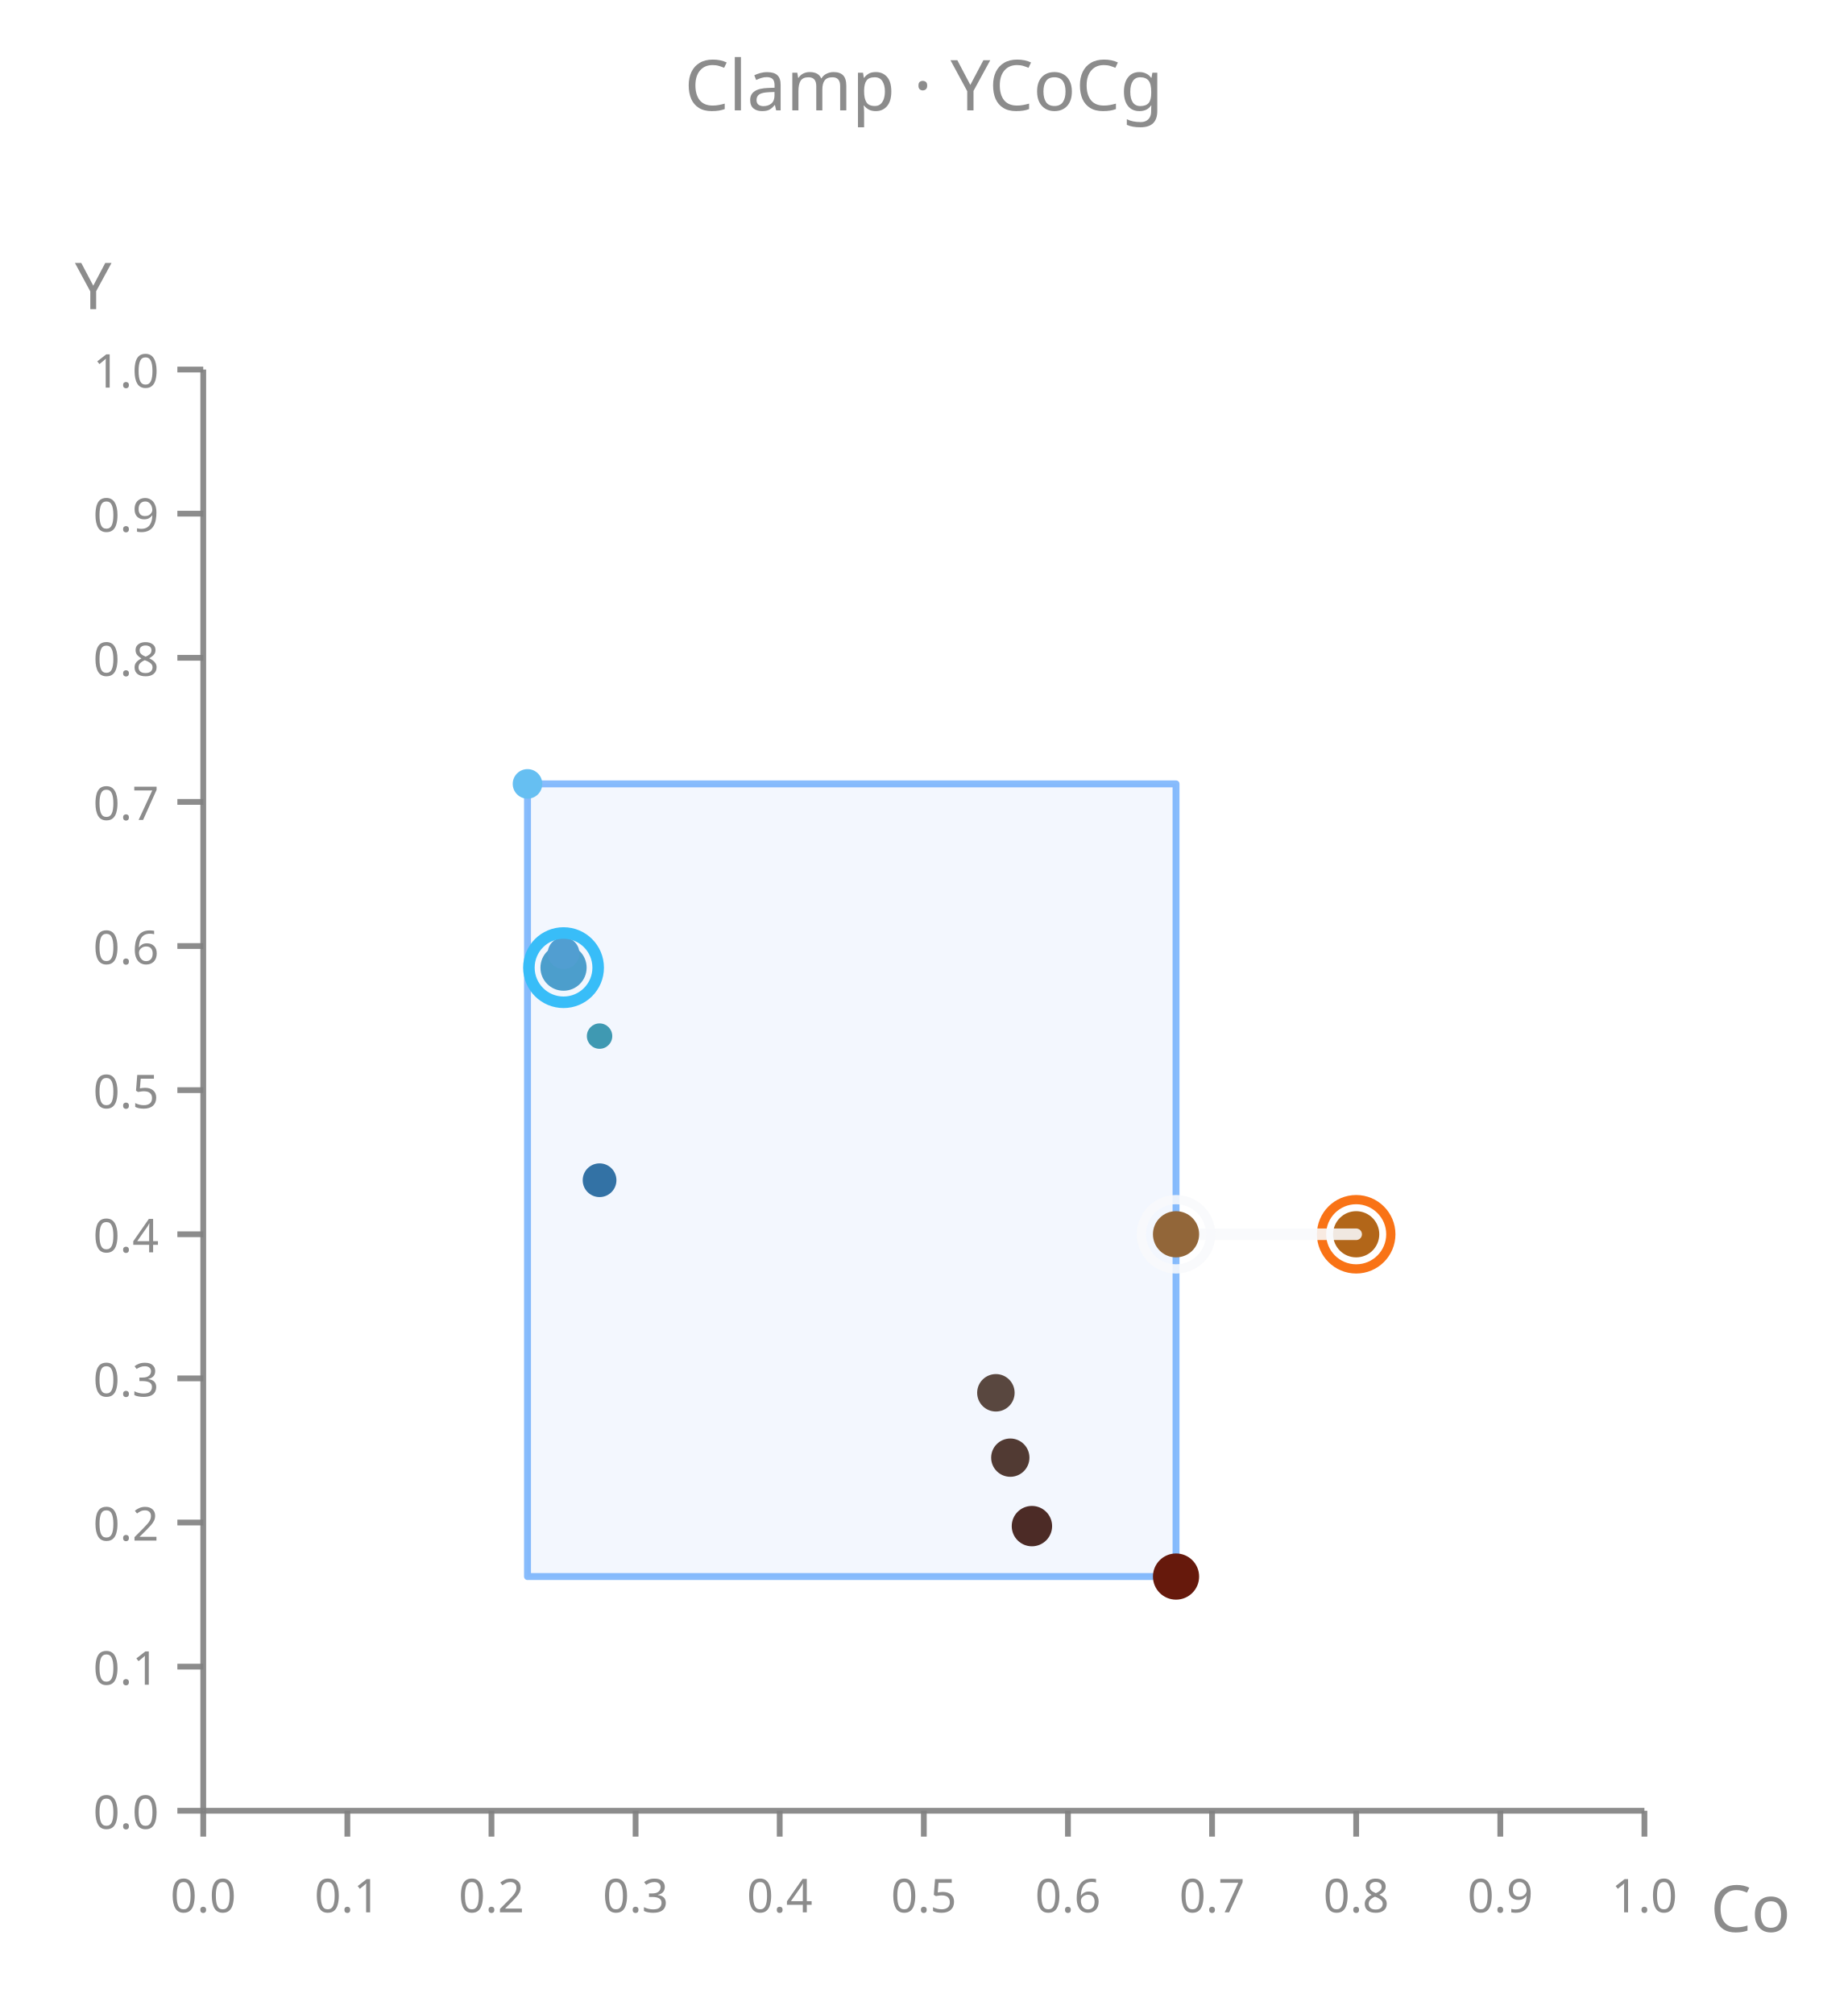
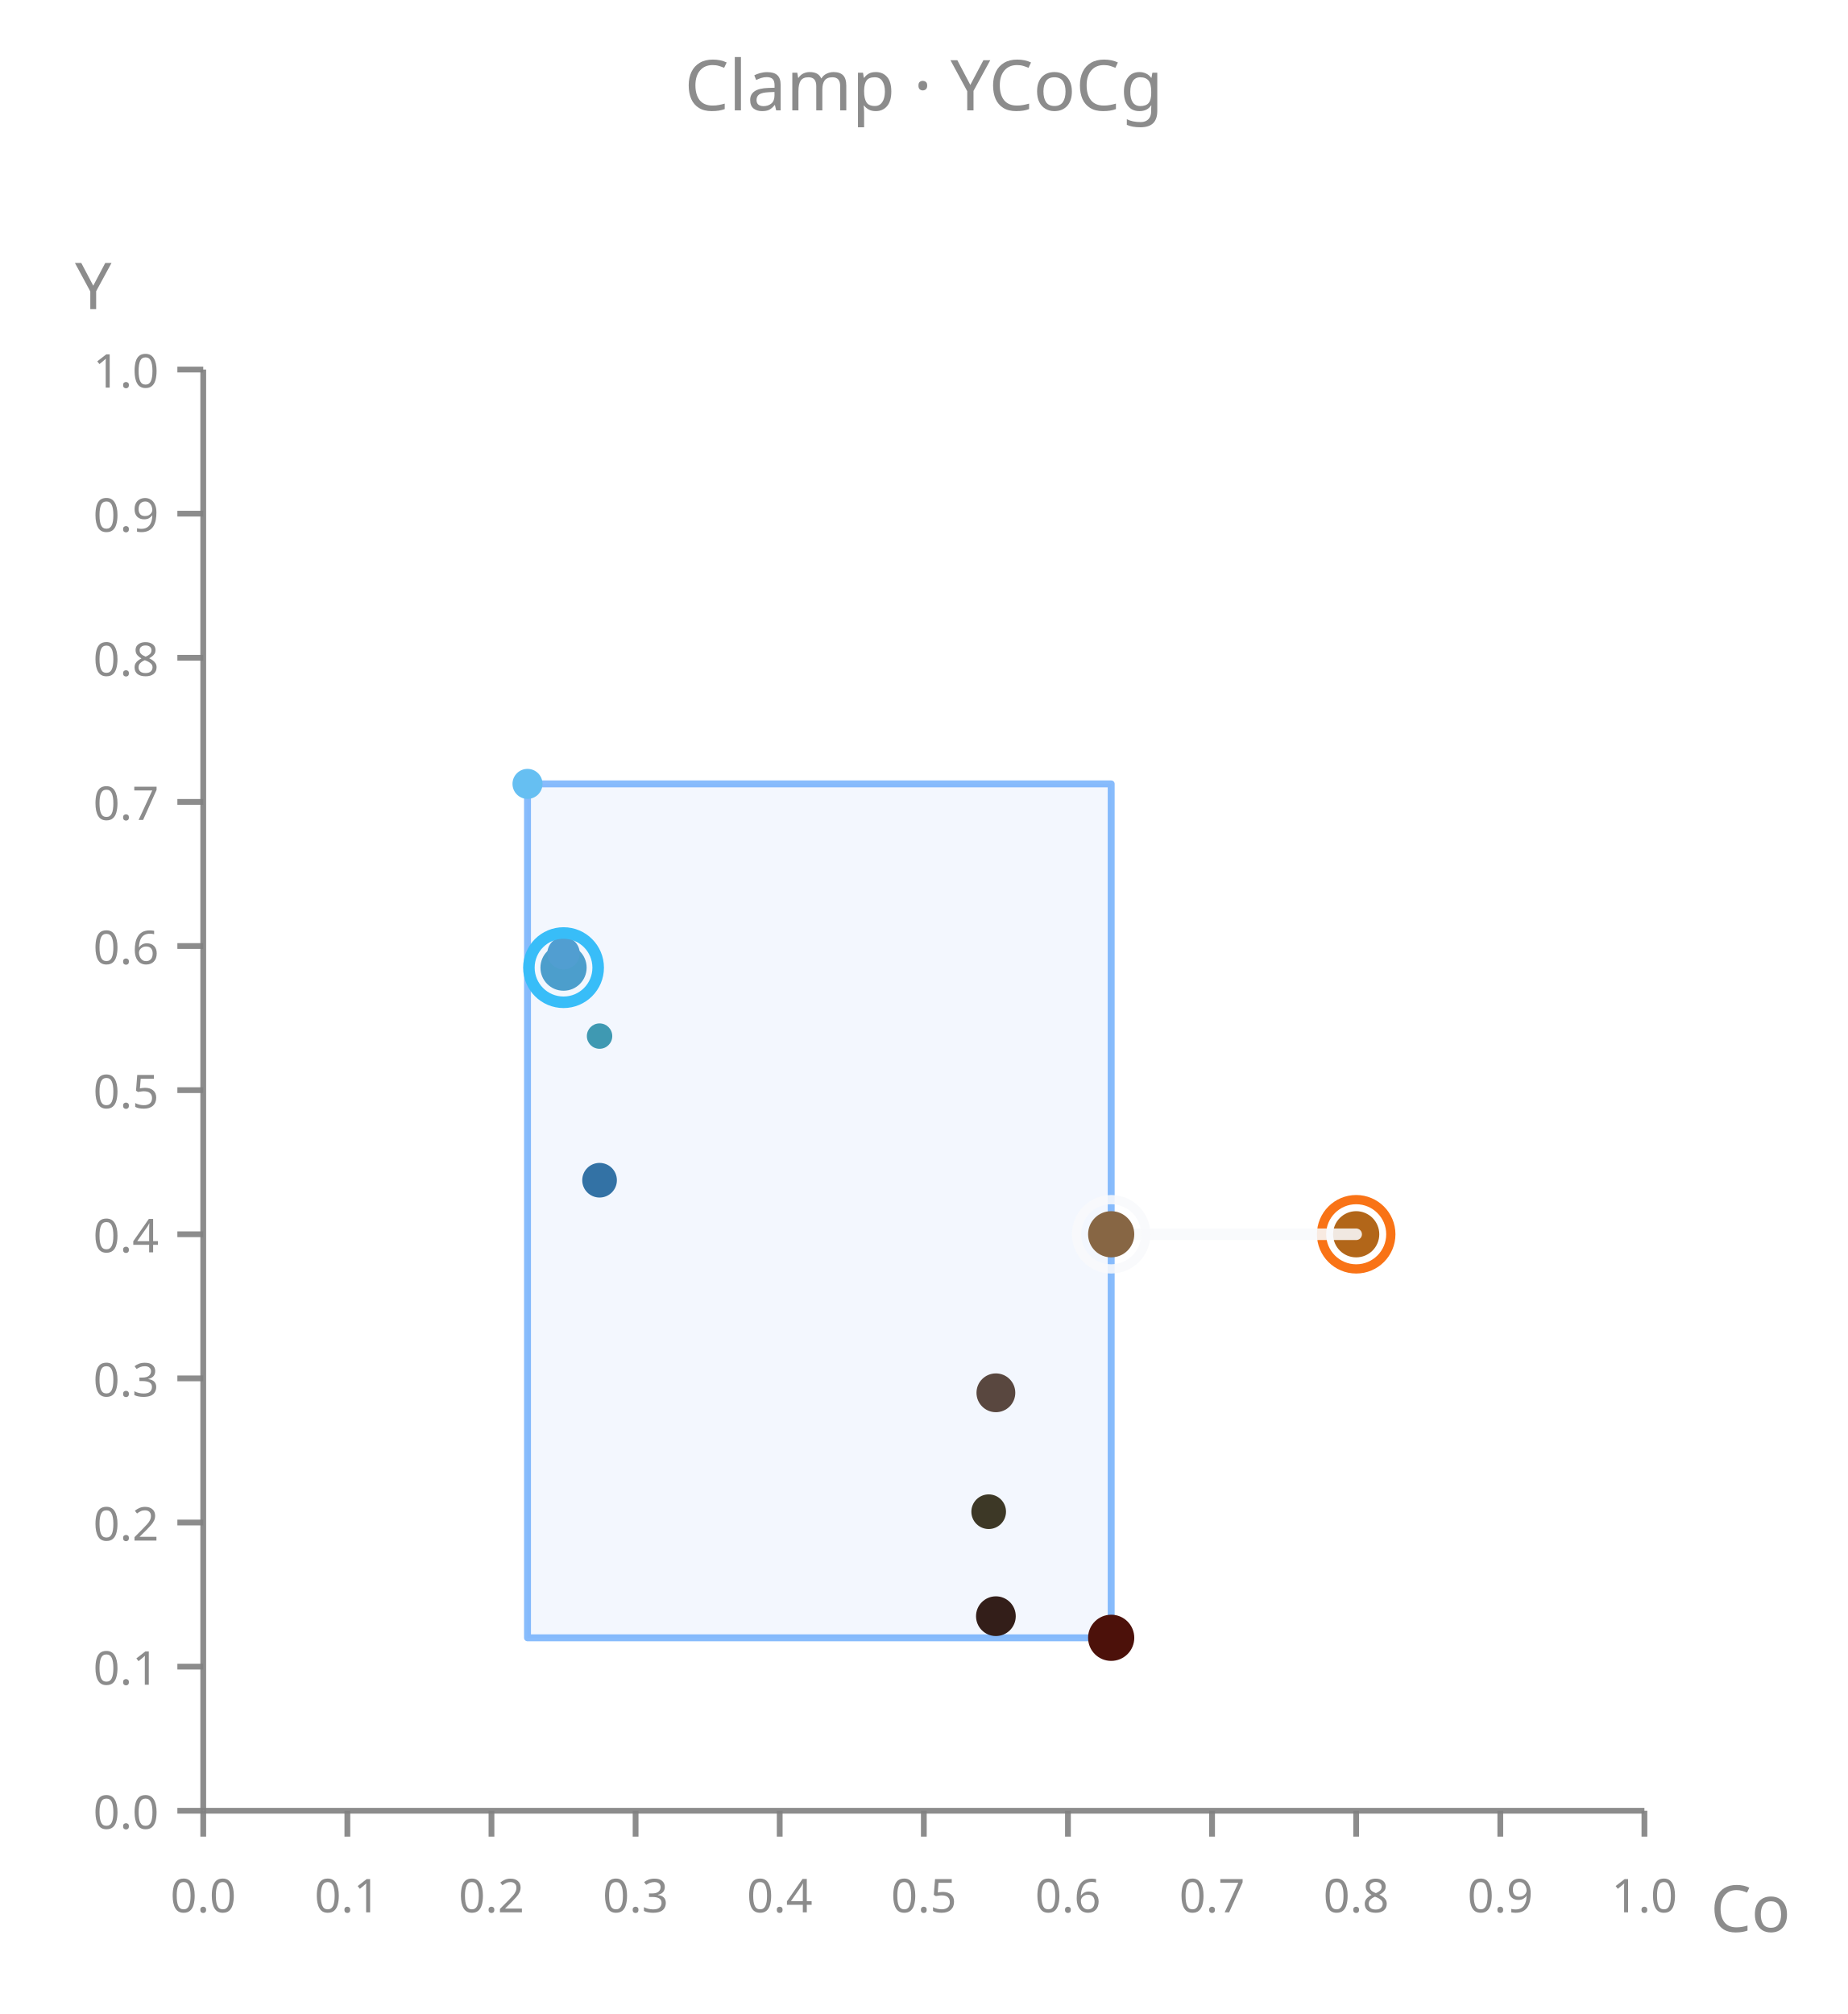
<svg xmlns="http://www.w3.org/2000/svg" baseProfile="full" height="436.0px" version="1.1" viewBox="0,0,400.0,436.0" width="400.0px">
  <defs />
  <g class="layer_bg" />
  <g class="layer_boundary">
-     <polygon fill="rgba(59,130,246,0.06)" points="114.2,341.3 254.6,341.3 254.6,169.7 114.2,169.7" stroke="rgba(96,165,250,0.75)" stroke-linejoin="round" stroke-width="1.5" />
+     <polygon fill="rgba(59,130,246,0.06)" points="114.2,354.56 240.56,354.56 240.56,169.7 114.2,169.7" stroke="rgba(96,165,250,0.75)" stroke-linejoin="round" stroke-width="1.5" />
  </g>
  <g class="layer_axes">
    <line fill="none" stroke="rgba(128,128,128,0.9)" stroke-width="1.25" x1="44.0" x2="356" y1="392.0" y2="392.0" />
    <line fill="none" stroke="rgba(128,128,128,0.9)" stroke-width="1.25" x1="44.0" x2="44.0" y1="392.0" y2="80" />
    <line fill="none" stroke="rgba(128,128,128,0.9)" stroke-width="1.25" x1="44.0" x2="44.0" y1="392.0" y2="397.6" />
    <text dominant-baseline="hanging" fill="rgba(128,128,128,0.9)" font-family="sans-serif" font-size="10.08" text-anchor="middle" x="44.0" y="406.168">0.0</text>
    <line fill="none" stroke="rgba(128,128,128,0.9)" stroke-width="1.25" x1="75.2" x2="75.2" y1="392.0" y2="397.6" />
    <text dominant-baseline="hanging" fill="rgba(128,128,128,0.9)" font-family="sans-serif" font-size="10.08" text-anchor="middle" x="75.2" y="406.168">0.1</text>
    <line fill="none" stroke="rgba(128,128,128,0.9)" stroke-width="1.25" x1="106.4" x2="106.4" y1="392.0" y2="397.6" />
    <text dominant-baseline="hanging" fill="rgba(128,128,128,0.9)" font-family="sans-serif" font-size="10.08" text-anchor="middle" x="106.4" y="406.168">0.2</text>
    <line fill="none" stroke="rgba(128,128,128,0.9)" stroke-width="1.25" x1="137.6" x2="137.6" y1="392.0" y2="397.6" />
    <text dominant-baseline="hanging" fill="rgba(128,128,128,0.9)" font-family="sans-serif" font-size="10.08" text-anchor="middle" x="137.6" y="406.168">0.3</text>
    <line fill="none" stroke="rgba(128,128,128,0.9)" stroke-width="1.25" x1="168.8" x2="168.8" y1="392.0" y2="397.6" />
    <text dominant-baseline="hanging" fill="rgba(128,128,128,0.9)" font-family="sans-serif" font-size="10.08" text-anchor="middle" x="168.8" y="406.168">0.4</text>
    <line fill="none" stroke="rgba(128,128,128,0.9)" stroke-width="1.25" x1="200" x2="200" y1="392.0" y2="397.6" />
    <text dominant-baseline="hanging" fill="rgba(128,128,128,0.9)" font-family="sans-serif" font-size="10.08" text-anchor="middle" x="200" y="406.168">0.5</text>
    <line fill="none" stroke="rgba(128,128,128,0.9)" stroke-width="1.25" x1="231.2" x2="231.2" y1="392.0" y2="397.6" />
    <text dominant-baseline="hanging" fill="rgba(128,128,128,0.9)" font-family="sans-serif" font-size="10.08" text-anchor="middle" x="231.2" y="406.168">0.6</text>
    <line fill="none" stroke="rgba(128,128,128,0.9)" stroke-width="1.25" x1="262.4" x2="262.4" y1="392.0" y2="397.6" />
    <text dominant-baseline="hanging" fill="rgba(128,128,128,0.9)" font-family="sans-serif" font-size="10.08" text-anchor="middle" x="262.4" y="406.168">0.7</text>
    <line fill="none" stroke="rgba(128,128,128,0.9)" stroke-width="1.25" x1="293.6" x2="293.6" y1="392.0" y2="397.6" />
    <text dominant-baseline="hanging" fill="rgba(128,128,128,0.9)" font-family="sans-serif" font-size="10.08" text-anchor="middle" x="293.6" y="406.168">0.8</text>
    <line fill="none" stroke="rgba(128,128,128,0.9)" stroke-width="1.25" x1="324.8" x2="324.8" y1="392.0" y2="397.6" />
    <text dominant-baseline="hanging" fill="rgba(128,128,128,0.9)" font-family="sans-serif" font-size="10.08" text-anchor="middle" x="324.8" y="406.168">0.9</text>
    <line fill="none" stroke="rgba(128,128,128,0.9)" stroke-width="1.25" x1="356" x2="356" y1="392.0" y2="397.6" />
    <text dominant-baseline="hanging" fill="rgba(128,128,128,0.9)" font-family="sans-serif" font-size="10.08" text-anchor="middle" x="356" y="406.168">1.0</text>
    <line fill="none" stroke="rgba(128,128,128,0.9)" stroke-width="1.25" x1="44.0" x2="38.4" y1="392.0" y2="392.0" />
    <text dominant-baseline="central" fill="rgba(128,128,128,0.9)" font-family="sans-serif" font-size="10.08" text-anchor="end" x="34.4" y="392.0">0.0</text>
    <line fill="none" stroke="rgba(128,128,128,0.9)" stroke-width="1.25" x1="44.0" x2="38.4" y1="360.8" y2="360.8" />
    <text dominant-baseline="central" fill="rgba(128,128,128,0.9)" font-family="sans-serif" font-size="10.08" text-anchor="end" x="34.4" y="360.8">0.1</text>
    <line fill="none" stroke="rgba(128,128,128,0.9)" stroke-width="1.25" x1="44.0" x2="38.4" y1="329.6" y2="329.6" />
    <text dominant-baseline="central" fill="rgba(128,128,128,0.9)" font-family="sans-serif" font-size="10.08" text-anchor="end" x="34.4" y="329.6">0.2</text>
    <line fill="none" stroke="rgba(128,128,128,0.9)" stroke-width="1.25" x1="44.0" x2="38.4" y1="298.4" y2="298.4" />
    <text dominant-baseline="central" fill="rgba(128,128,128,0.9)" font-family="sans-serif" font-size="10.08" text-anchor="end" x="34.4" y="298.4">0.3</text>
    <line fill="none" stroke="rgba(128,128,128,0.9)" stroke-width="1.25" x1="44.0" x2="38.4" y1="267.2" y2="267.2" />
    <text dominant-baseline="central" fill="rgba(128,128,128,0.9)" font-family="sans-serif" font-size="10.08" text-anchor="end" x="34.4" y="267.2">0.4</text>
    <line fill="none" stroke="rgba(128,128,128,0.9)" stroke-width="1.25" x1="44.0" x2="38.4" y1="236" y2="236" />
    <text dominant-baseline="central" fill="rgba(128,128,128,0.9)" font-family="sans-serif" font-size="10.08" text-anchor="end" x="34.4" y="236">0.5</text>
    <line fill="none" stroke="rgba(128,128,128,0.9)" stroke-width="1.25" x1="44.0" x2="38.4" y1="204.8" y2="204.8" />
    <text dominant-baseline="central" fill="rgba(128,128,128,0.9)" font-family="sans-serif" font-size="10.08" text-anchor="end" x="34.4" y="204.8">0.6</text>
    <line fill="none" stroke="rgba(128,128,128,0.9)" stroke-width="1.25" x1="44.0" x2="38.4" y1="173.6" y2="173.6" />
    <text dominant-baseline="central" fill="rgba(128,128,128,0.9)" font-family="sans-serif" font-size="10.08" text-anchor="end" x="34.4" y="173.6">0.7</text>
    <line fill="none" stroke="rgba(128,128,128,0.9)" stroke-width="1.25" x1="44.0" x2="38.4" y1="142.4" y2="142.4" />
    <text dominant-baseline="central" fill="rgba(128,128,128,0.9)" font-family="sans-serif" font-size="10.08" text-anchor="end" x="34.4" y="142.4">0.8</text>
    <line fill="none" stroke="rgba(128,128,128,0.9)" stroke-width="1.25" x1="44.0" x2="38.4" y1="111.2" y2="111.2" />
    <text dominant-baseline="central" fill="rgba(128,128,128,0.9)" font-family="sans-serif" font-size="10.08" text-anchor="end" x="34.4" y="111.2">0.9</text>
    <line fill="none" stroke="rgba(128,128,128,0.9)" stroke-width="1.25" x1="44.0" x2="38.4" y1="80" y2="80" />
    <text dominant-baseline="central" fill="rgba(128,128,128,0.9)" font-family="sans-serif" font-size="10.08" text-anchor="end" x="34.4" y="80">1.0</text>
    <text fill="rgba(128,128,128,0.9)" font-family="sans-serif" font-size="14" x="370.3" y="418.208">Co</text>
    <text fill="rgba(128,128,128,0.9)" font-family="sans-serif" font-size="14" x="16.224" y="66.928">Y</text>
  </g>
  <g class="layer_dots">
    <circle cx="129.8" cy="224.3" fill="rgb(63,153,178)" r="2.75" stroke="none" />
-     <circle cx="114.2" cy="169.7" fill="rgb(102,191,242)" r="3.2" stroke="none" />
+     <circle cx="114.2" cy="169.7" fill="rgb(102,191,242)" r="3.25" stroke="none" />
    <circle cx="122" cy="209.48" fill="rgb(76,158,204)" r="5.0" stroke="none" />
-     <circle cx="122" cy="206.36" fill="rgb(81,158,209)" r="3.425" stroke="none" />
-     <circle cx="129.8" cy="255.5" fill="rgb(51,114,165)" r="3.65" stroke="none" />
-     <circle cx="215.6" cy="301.52" fill="rgb(89,71,63)" r="4.055" stroke="none" />
-     <circle cx="218.72" cy="315.56" fill="rgb(81,58,51)" r="4.145" stroke="none" />
-     <circle cx="223.4" cy="330.38" fill="rgb(76,43,38)" r="4.37" stroke="none" />
-     <circle cx="254.6" cy="341.3" fill="rgb(102,25,12)" r="5.0" stroke="none" />
+     <circle cx="122" cy="206.36" fill="rgb(81,158,209)" r="3.5" stroke="none" />
+     <circle cx="214.04" cy="327.26" fill="rgb(61,56,38)" r="3.75" stroke="none" />
+     <circle cx="129.8" cy="255.5" fill="rgb(51,114,165)" r="3.75" stroke="none" />
+     <circle cx="215.6" cy="301.52" fill="rgb(89,71,63)" r="4.2" stroke="none" />
+     <circle cx="215.6" cy="349.88" fill="rgb(51,30,25)" r="4.3" stroke="none" />
+     <circle cx="240.56" cy="354.56" fill="rgb(76,17,10)" r="5.0" stroke="none" />
    <circle cx="293.6" cy="267.2" fill="rgb(178,102,25)" r="5.0" stroke="none" />
  </g>
  <g class="layer_overlay">
    <circle cx="122" cy="209.48" fill="none" r="7.5" stroke="rgba(56,189,248,1.0)" stroke-width="2.5" />
    <circle cx="293.6" cy="267.2" fill="none" r="7.5" stroke="rgba(249,115,22,1.0)" stroke-width="2.0" />
-     <line stroke="rgba(248,250,252,0.88)" stroke-linecap="round" stroke-width="2.5" x1="293.6" x2="254.6" y1="267.2" y2="267.2" />
-     <circle cx="254.6" cy="267.2" fill="rgb(146,102,57)" r="5.0" stroke="none" />
-     <circle cx="254.6" cy="267.2" fill="none" r="7.5" stroke="rgba(248,250,252,0.88)" stroke-width="2.0" />
+     <line stroke="rgba(248,250,252,0.88)" stroke-linecap="round" stroke-width="2.5" x1="293.6" x2="240.56" y1="267.2" y2="267.2" />
+     <circle cx="240.56" cy="267.2" fill="rgb(135,102,68)" r="5.0" stroke="none" />
+     <circle cx="240.56" cy="267.2" fill="none" r="7.5" stroke="rgba(248,250,252,0.88)" stroke-width="2.0" />
  </g>
  <g class="layer_header">
    <text dominant-baseline="central" fill="rgba(128,128,128,0.9)" font-family="sans-serif" font-size="15.2" text-anchor="middle" x="200.0" y="18.0">Clamp · YCoCg</text>
  </g>
</svg>
